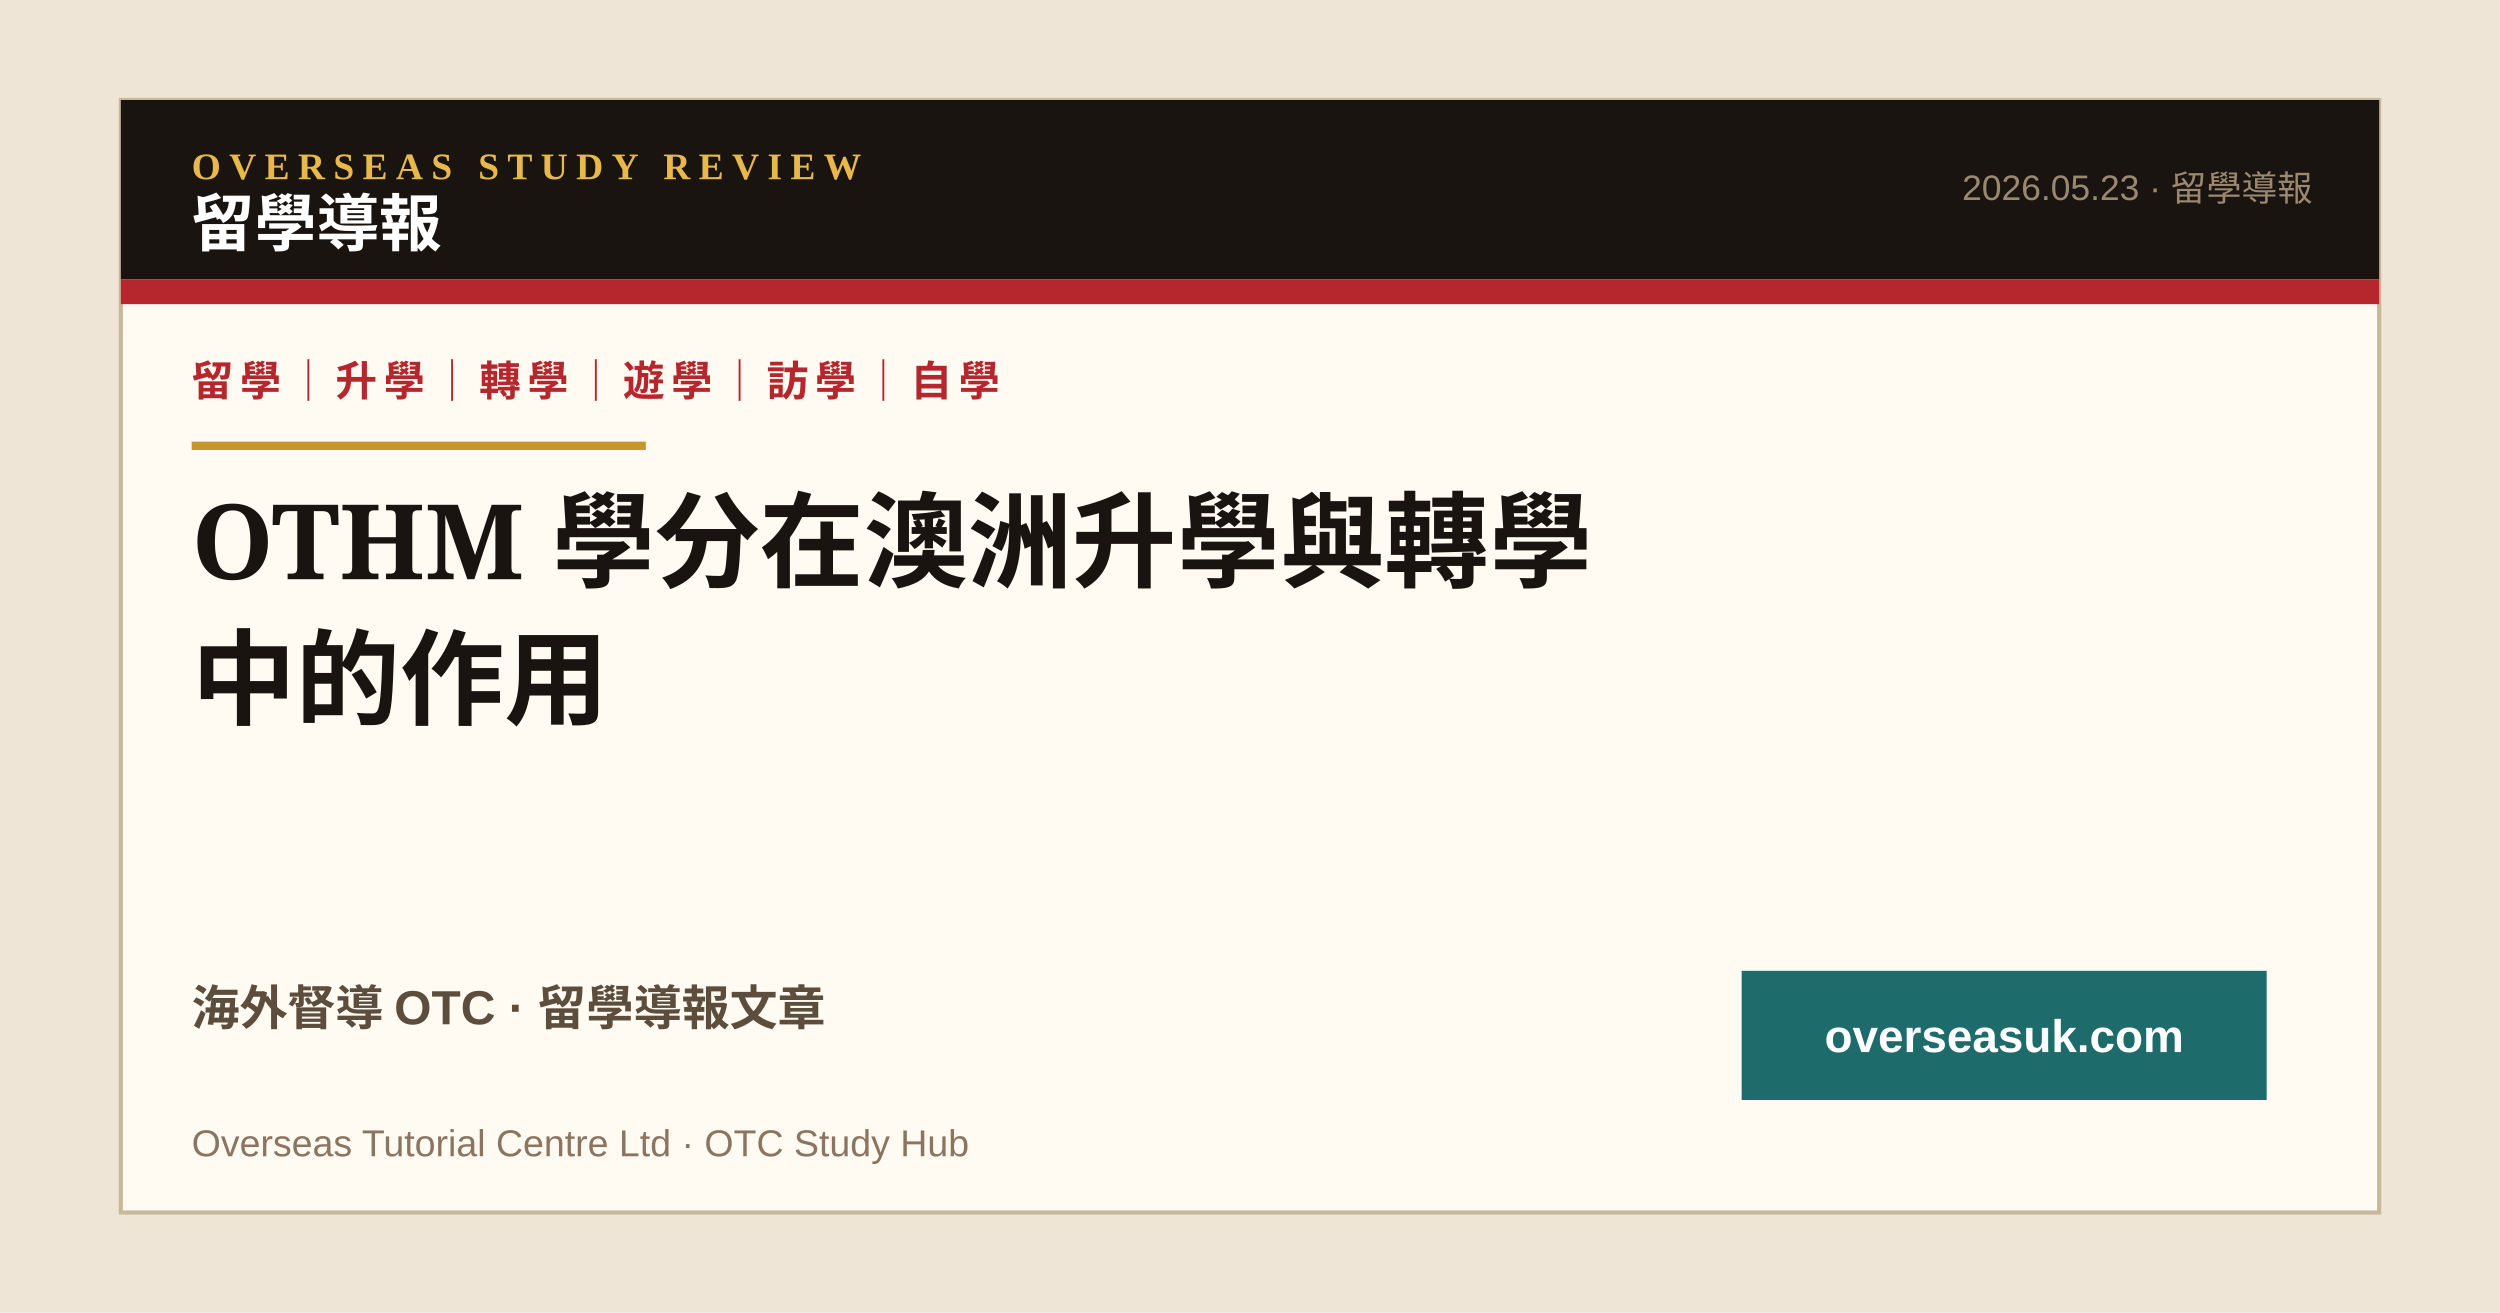
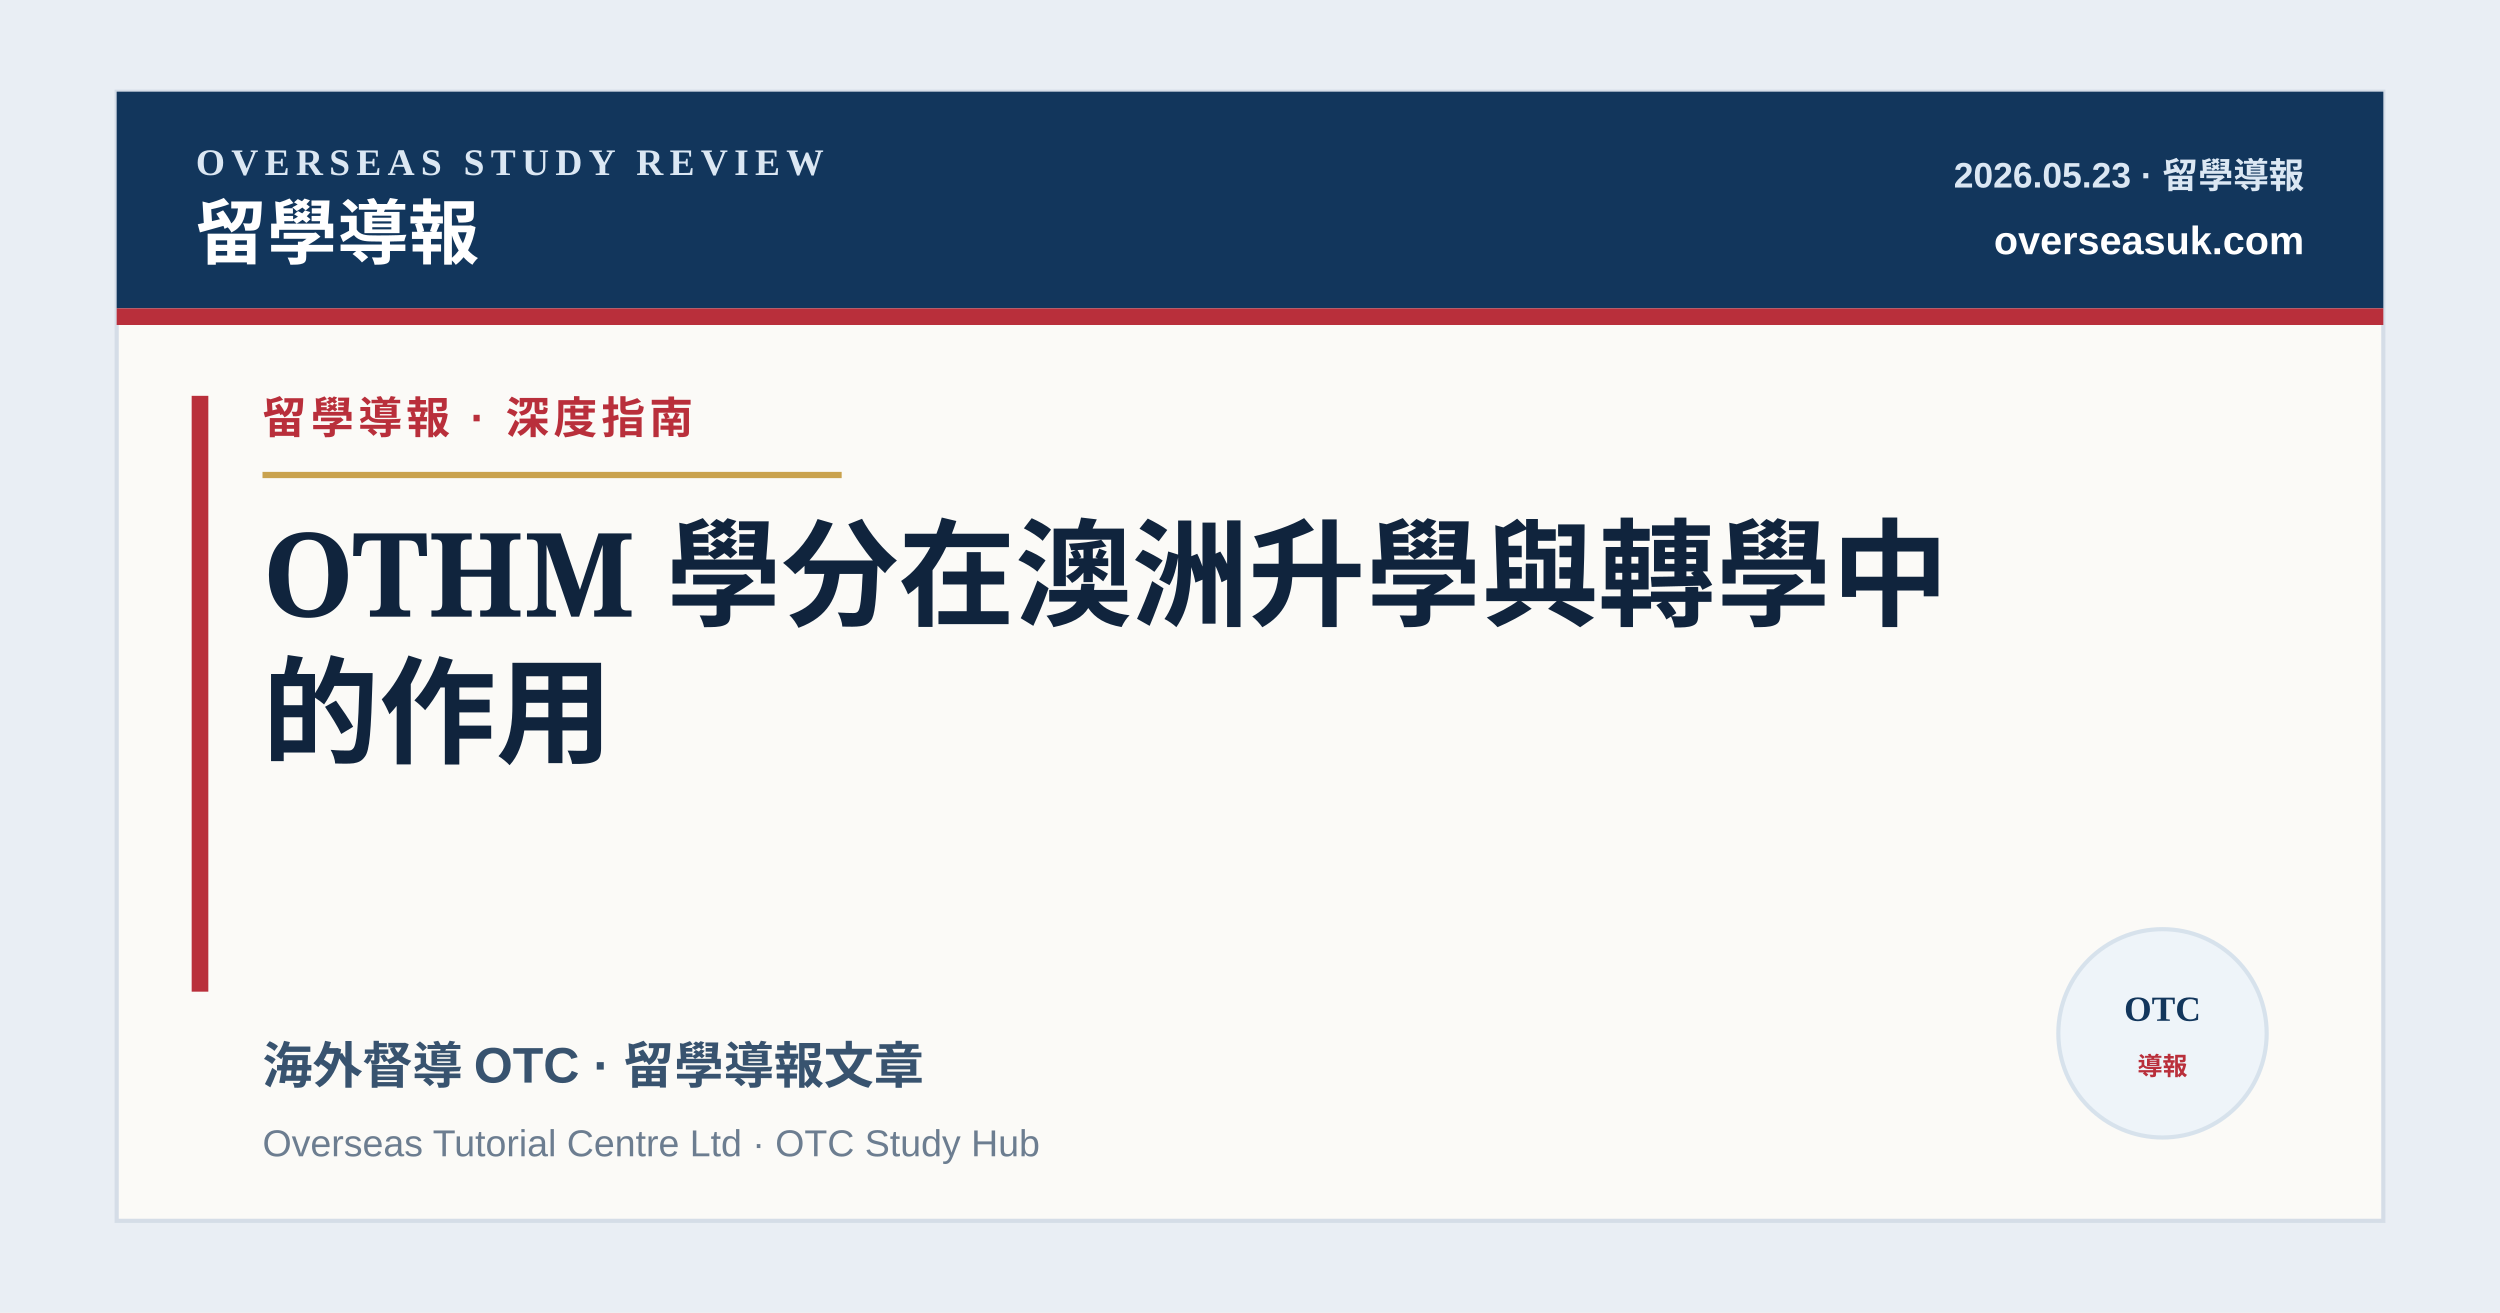
<svg xmlns="http://www.w3.org/2000/svg" width="1200" height="630" viewBox="0 0 1200 630">
-   <rect width="1200" height="630" fill="#efe5d6" />
-   <rect x="58" y="48" width="1084" height="534" fill="#fffaf2" stroke="#c8b89a" stroke-width="2" />
-   <rect x="58" y="48" width="1084" height="86" fill="#1a1410" />
-   <rect x="58" y="134" width="1084" height="12" fill="#b5272d" />
-   <text x="92" y="86" fill="#e8b84b" font-family="Georgia, 'Times New Roman', serif" font-size="18" font-weight="700" letter-spacing="4">OVERSEAS STUDY REVIEW</text>
-   <text x="92" y="118" fill="#ffffff" font-family="'Noto Serif TC', 'Songti TC', Georgia, serif" font-size="30" font-weight="800">留學導報</text>
-   <text x="1110" y="96" text-anchor="end" fill="#9a8870" font-family="Arial, sans-serif" font-size="17">2026.05.23 · 留學導報</text>
-   <text x="92" y="190" fill="#b5272d" font-family="Arial, sans-serif" font-size="20" font-weight="800" letter-spacing="3">留學｜升學｜轉學｜遊學｜訪學｜自學</text>
-   <line x1="92" y1="214" x2="310" y2="214" stroke="#c8952a" stroke-width="4" />
-   <text x="92" y="278" fill="#1a1410" font-family="'Noto Serif TC', 'Songti TC', Georgia, serif" font-size="50" font-weight="900">OTHM 學分在澳洲升學與轉學</text>
-   <text x="92" y="344" fill="#1a1410" font-family="'Noto Serif TC', 'Songti TC', Georgia, serif" font-size="50" font-weight="900">中的作用</text>
-   <text x="92" y="492" fill="#5d4d3c" font-family="'Noto Sans TC', Arial, sans-serif" font-size="23" font-weight="700">海外督導 OTC · 留學導報文章</text>
-   <rect x="836" y="466" width="252" height="62" fill="#1e6b6b" />
-   <text x="962" y="505" text-anchor="middle" fill="#ffffff" font-family="Arial, sans-serif" font-size="22" font-weight="800">overseasuk.com</text>
-   <text x="92" y="555" fill="#8b7560" font-family="Arial, sans-serif" font-size="18">Overseas Tutorial Centre Ltd · OTC Study Hub</text>
+   <rect width="1200" height="630" fill="#e9eef4" />
+   <rect x="56" y="44" width="1088" height="542" rx="0" fill="#fbfaf7" stroke="#d5dde7" stroke-width="2" />
+   <rect x="56" y="44" width="1088" height="104" fill="#12365c" />
+   <rect x="56" y="148" width="1088" height="8" fill="#b92f3b" />
+   <rect x="92" y="190" width="8" height="286" fill="#b92f3b" />
+   <text x="94" y="84" fill="#dbe7f3" font-family="Georgia, 'Times New Roman', serif" font-size="18" font-weight="700" letter-spacing="3">OVERSEAS STUDY REVIEW</text>
+   <text x="94" y="124" fill="#ffffff" font-family="'Noto Serif TC', 'Songti TC', Georgia, serif" font-size="34" font-weight="900">留學導報</text>
+   <text x="1106" y="90" text-anchor="end" fill="#dbe7f3" font-family="'Noto Sans TC', Arial, sans-serif" font-size="17" font-weight="700">2026.05.23 · 留學導報</text>
+   <text x="1106" y="122" text-anchor="end" fill="#ffffff" font-family="'Noto Sans TC', Arial, sans-serif" font-size="19" font-weight="800">overseasuk.com</text>
+   <text x="126" y="208" fill="#b92f3b" font-family="'Noto Sans TC', Arial, sans-serif" font-size="21" font-weight="900" letter-spacing="2">留學導報 · 深度指南</text>
+   <line x1="126" y1="228" x2="404" y2="228" stroke="#c9a24e" stroke-width="3" />
+   <text x="126" y="296" fill="#10243d" font-family="'Noto Serif TC', 'Songti TC', Georgia, serif" font-size="56" font-weight="900">OTHM 學分在澳洲升學與轉學中</text>
+   <text x="126" y="362" fill="#10243d" font-family="'Noto Serif TC', 'Songti TC', Georgia, serif" font-size="56" font-weight="900">的作用</text>
+   <text x="126" y="520" fill="#38536f" font-family="'Noto Sans TC', Arial, sans-serif" font-size="24" font-weight="800">海外督導 OTC · 留學導報文章</text>
+   <text x="126" y="555" fill="#6c7d90" font-family="'Noto Sans TC', Arial, sans-serif" font-size="18">Overseas Tutorial Centre Ltd · OTC Study Hub</text>
+   <circle cx="1038" cy="496" r="50" fill="#eef4f9" stroke="#d7e2ec" stroke-width="2" />
+   <text x="1038" y="490" text-anchor="middle" fill="#12365c" font-family="Georgia, 'Times New Roman', serif" font-size="17" font-weight="800">OTC</text>
+   <text x="1038" y="516" text-anchor="middle" fill="#b92f3b" font-family="'Noto Sans TC', Arial, sans-serif" font-size="12" font-weight="900">導報</text>
</svg>
